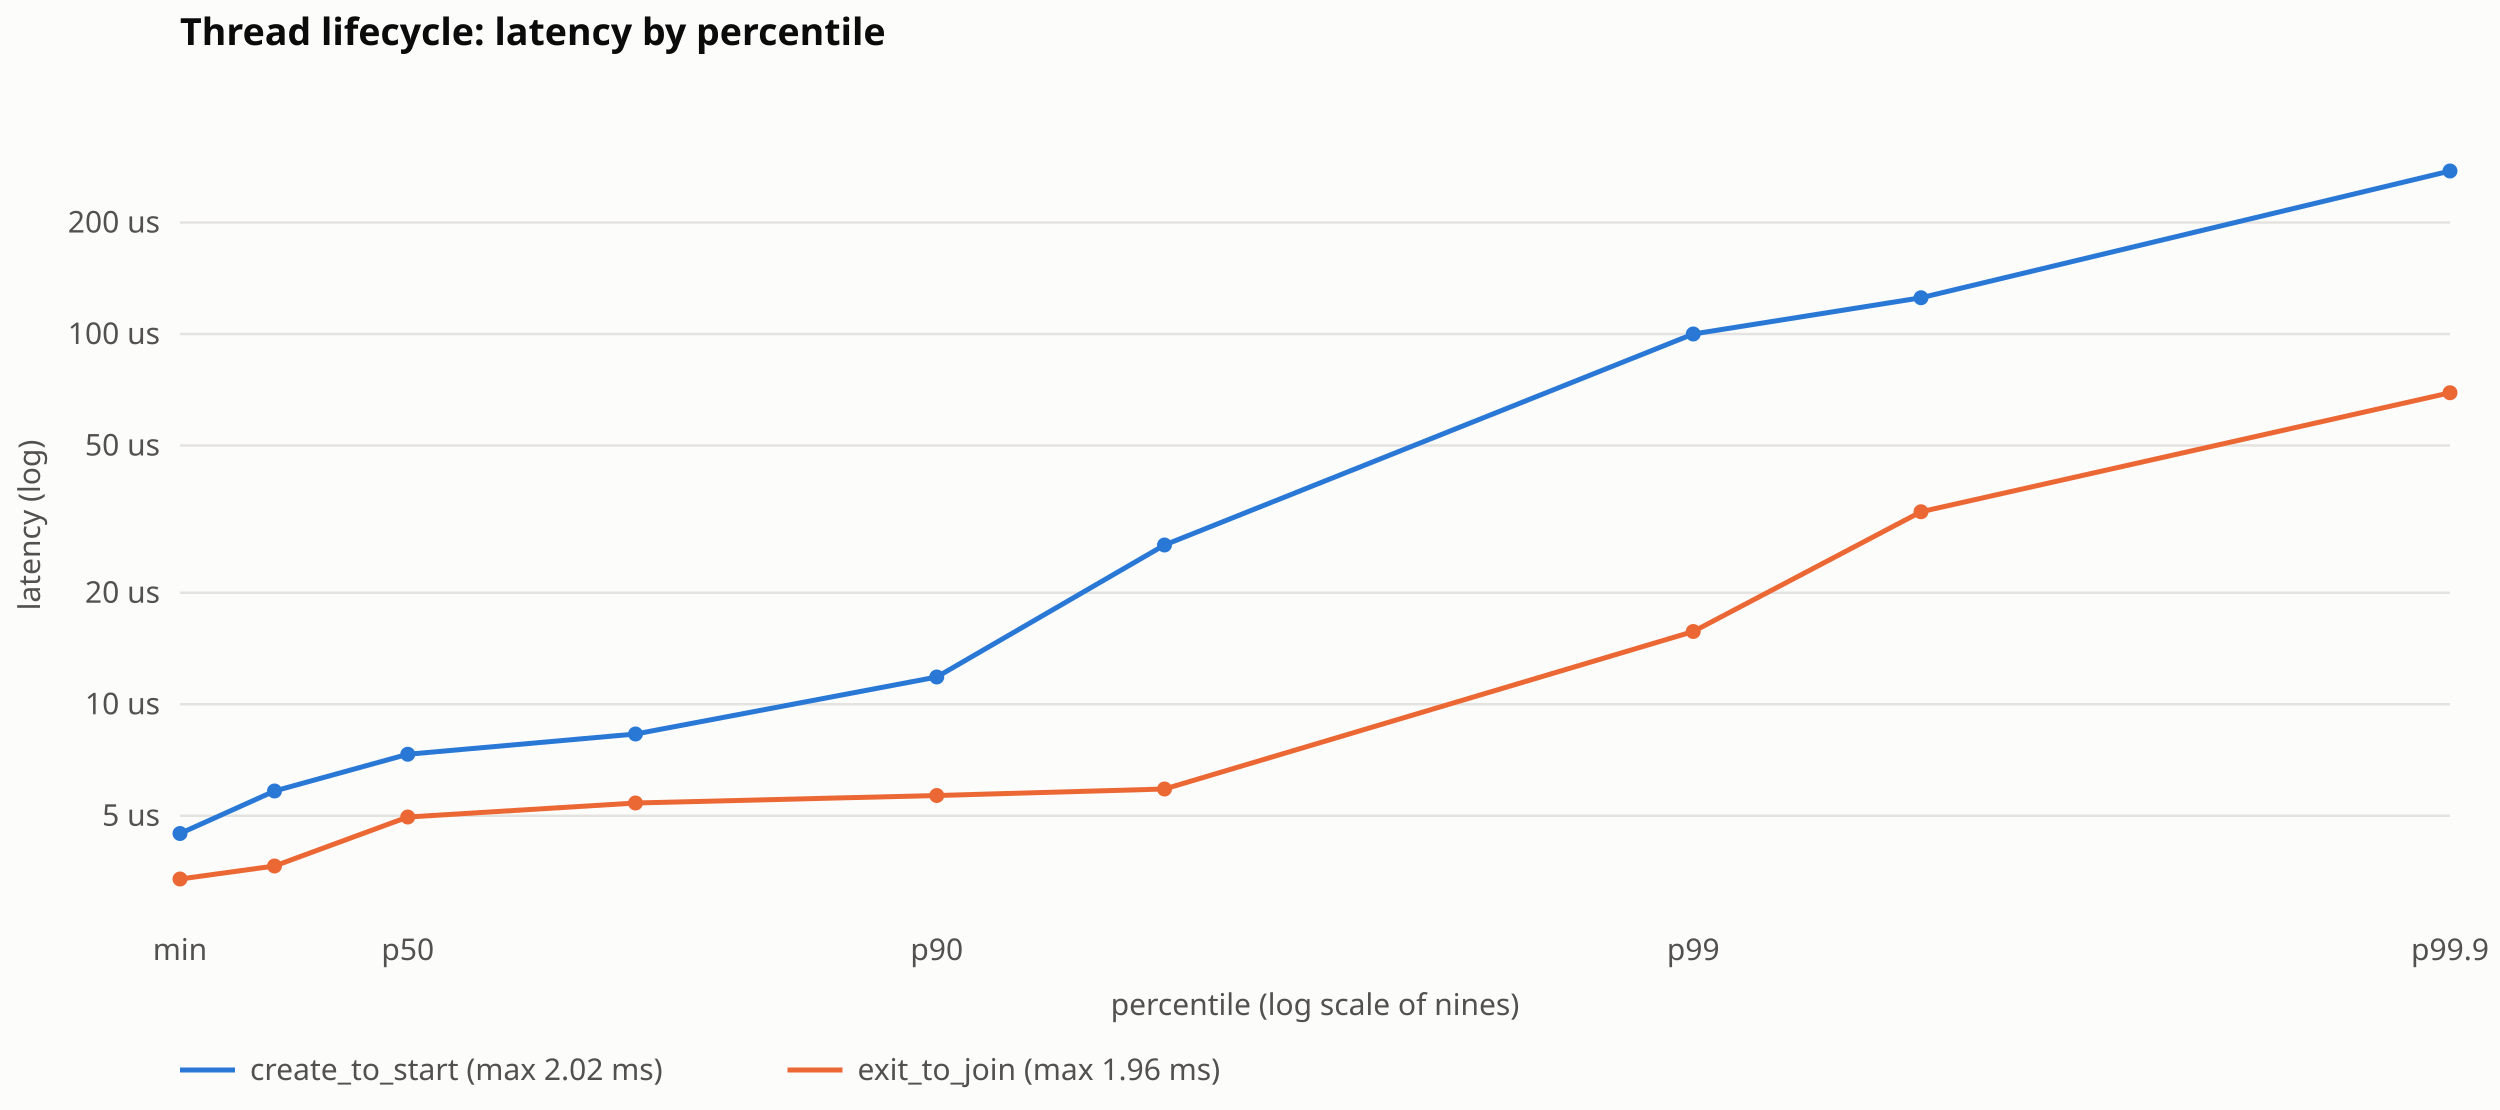
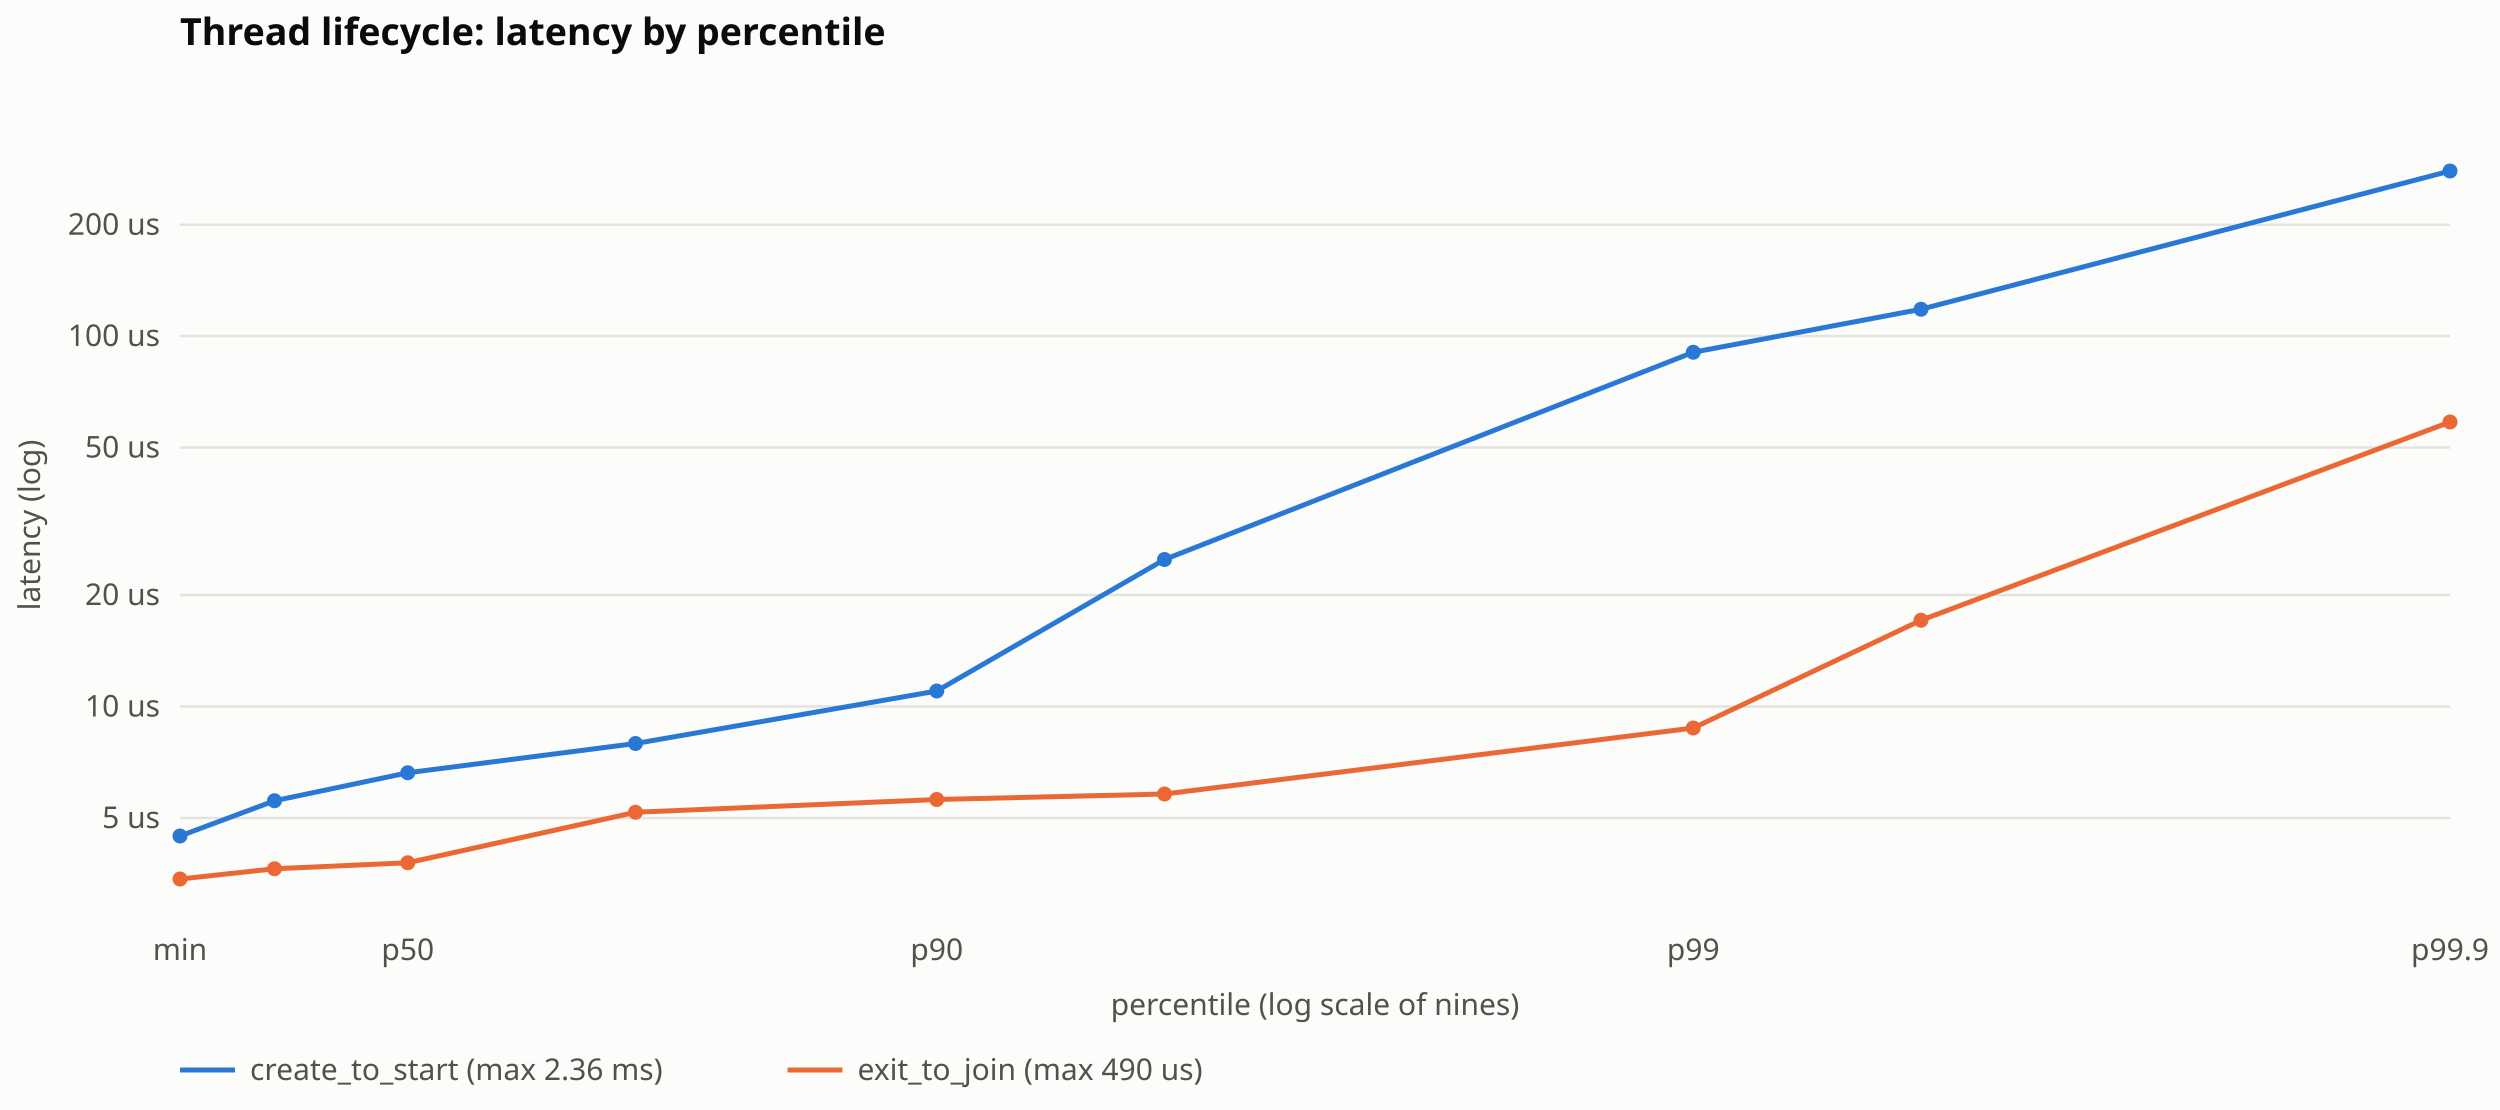
<svg xmlns="http://www.w3.org/2000/svg" viewBox="0 0 1000 444" role="img" aria-label="Thread lifecycle: latency by percentile">
  <style>
  .bg{fill:#fcfcfb} .ax{fill:#52514e;font:12px system-ui,sans-serif} .title{fill:#0b0b0b;font:600 15px system-ui,sans-serif}
  .grid{stroke:#e4e3df} .zone-a{fill:#f3f2ef} .zone-b{fill:#fcfcfb} .marker{stroke:#8a8984}
  .zlabel{fill:#8a8984;font:600 12px system-ui,sans-serif} .hit{fill:transparent}
  .s1{stroke:#2a78d6} .s2{stroke:#eb6834} .s3{stroke:#1baf7a} .s4{stroke:#6250d6} .s5{stroke:#e87ba4}
  .f1{fill:#2a78d6} .f2{fill:#eb6834} .f3{fill:#1baf7a} .f4{fill:#6250d6} .f5{fill:#e87ba4}
</style>
  <rect class="bg" width="1000" height="444" />
  <text class="title" x="72" y="18">Thread lifecycle: latency by percentile</text>
  <g transform="translate(0,24)">
-     <line class="grid" x1="72" x2="980" y1="302.3" y2="302.3" />
-     <text class="ax" x="64" y="306.3" text-anchor="end">5 us</text>
-     <line class="grid" x1="72" x2="980" y1="257.7" y2="257.7" />
-     <text class="ax" x="64" y="261.7" text-anchor="end">10 us</text>
-     <line class="grid" x1="72" x2="980" y1="213.1" y2="213.1" />
-     <text class="ax" x="64" y="217.1" text-anchor="end">20 us</text>
-     <line class="grid" x1="72" x2="980" y1="154.2" y2="154.2" />
-     <text class="ax" x="64" y="158.2" text-anchor="end">50 us</text>
-     <line class="grid" x1="72" x2="980" y1="109.6" y2="109.6" />
-     <text class="ax" x="64" y="113.6" text-anchor="end">100 us</text>
-     <line class="grid" x1="72" x2="980" y1="65.0" y2="65.0" />
-     <text class="ax" x="64" y="69.0" text-anchor="end">200 us</text>
+     <line class="grid" x1="72" x2="980" y1="303.2" y2="303.2" />
+     <text class="ax" x="64" y="307.2" text-anchor="end">5 us</text>
+     <line class="grid" x1="72" x2="980" y1="258.6" y2="258.6" />
+     <text class="ax" x="64" y="262.6" text-anchor="end">10 us</text>
+     <line class="grid" x1="72" x2="980" y1="214.0" y2="214.0" />
+     <text class="ax" x="64" y="218.0" text-anchor="end">20 us</text>
+     <line class="grid" x1="72" x2="980" y1="155.0" y2="155.0" />
+     <text class="ax" x="64" y="159.0" text-anchor="end">50 us</text>
+     <line class="grid" x1="72" x2="980" y1="110.4" y2="110.4" />
+     <text class="ax" x="64" y="114.4" text-anchor="end">100 us</text>
+     <line class="grid" x1="72" x2="980" y1="65.9" y2="65.9" />
+     <text class="ax" x="64" y="69.9" text-anchor="end">200 us</text>
    <text class="ax" x="72.0" y="360" text-anchor="middle">min</text>
    <text class="ax" x="163.1" y="360" text-anchor="middle">p50</text>
    <text class="ax" x="374.7" y="360" text-anchor="middle">p90</text>
    <text class="ax" x="677.3" y="360" text-anchor="middle">p99</text>
    <text class="ax" x="980.0" y="360" text-anchor="middle">p99.9</text>
    <text class="ax" x="526.0" y="382" text-anchor="middle">percentile (log scale of nines)</text>
    <text class="ax" x="16" y="186.0" transform="rotate(-90 16 186.0)" text-anchor="middle">latency (log)</text>
-     <polyline class="s1" fill="none" stroke-width="2" stroke-linejoin="round" points="72.0,309.4 109.8,292.4 163.1,277.7 254.2,269.6 374.7,246.8 465.8,194.0 677.3,109.6 768.4,95.1 980.0,44.4" />
-     <circle class="f1" cx="72.0" cy="309.4" r="3" />
-     <circle class="f1" cx="109.8" cy="292.4" r="3" />
-     <circle class="f1" cx="163.1" cy="277.7" r="3" />
-     <circle class="f1" cx="254.2" cy="269.6" r="3" />
-     <circle class="f1" cx="374.7" cy="246.8" r="3" />
-     <circle class="f1" cx="465.8" cy="194.0" r="3" />
-     <circle class="f1" cx="677.3" cy="109.6" r="3" />
-     <circle class="f1" cx="768.4" cy="95.1" r="3" />
+     <polyline class="s1" fill="none" stroke-width="2" stroke-linejoin="round" points="72.0,310.4 109.8,296.3 163.1,285.1 254.2,273.4 374.7,252.4 465.8,199.8 677.3,116.9 768.4,99.7 980.0,44.4" />
+     <circle class="f1" cx="72.0" cy="310.4" r="3" />
+     <circle class="f1" cx="109.8" cy="296.3" r="3" />
+     <circle class="f1" cx="163.1" cy="285.1" r="3" />
+     <circle class="f1" cx="254.2" cy="273.4" r="3" />
+     <circle class="f1" cx="374.7" cy="252.4" r="3" />
+     <circle class="f1" cx="465.8" cy="199.8" r="3" />
+     <circle class="f1" cx="677.3" cy="116.9" r="3" />
+     <circle class="f1" cx="768.4" cy="99.7" r="3" />
    <circle class="f1" cx="980.0" cy="44.4" r="3" />
-     <polyline class="s2" fill="none" stroke-width="2" stroke-linejoin="round" points="72.0,327.6 109.8,322.4 163.1,302.8 254.2,297.2 374.7,294.2 465.8,291.6 677.3,228.6 768.4,180.7 980.0,133.1" />
+     <polyline class="s2" fill="none" stroke-width="2" stroke-linejoin="round" points="72.0,327.6 109.8,323.5 163.1,321.1 254.2,300.9 374.7,295.8 465.8,293.6 677.3,267.2 768.4,224.1 980.0,144.8" />
    <circle class="f2" cx="72.0" cy="327.6" r="3" />
-     <circle class="f2" cx="109.8" cy="322.4" r="3" />
-     <circle class="f2" cx="163.1" cy="302.8" r="3" />
-     <circle class="f2" cx="254.2" cy="297.2" r="3" />
-     <circle class="f2" cx="374.7" cy="294.2" r="3" />
-     <circle class="f2" cx="465.8" cy="291.6" r="3" />
-     <circle class="f2" cx="677.3" cy="228.6" r="3" />
-     <circle class="f2" cx="768.4" cy="180.7" r="3" />
-     <circle class="f2" cx="980.0" cy="133.1" r="3" />
+     <circle class="f2" cx="109.8" cy="323.5" r="3" />
+     <circle class="f2" cx="163.1" cy="321.1" r="3" />
+     <circle class="f2" cx="254.2" cy="300.9" r="3" />
+     <circle class="f2" cx="374.7" cy="295.8" r="3" />
+     <circle class="f2" cx="465.8" cy="293.6" r="3" />
+     <circle class="f2" cx="677.3" cy="267.2" r="3" />
+     <circle class="f2" cx="768.4" cy="224.1" r="3" />
+     <circle class="f2" cx="980.0" cy="144.8" r="3" />
    <line class="s1" stroke-width="2" x1="72" x2="94" y1="404" y2="404" />
-     <text class="ax" x="100" y="408">create_to_start (max 2.02 ms)</text>
+     <text class="ax" x="100" y="408">create_to_start (max 2.36 ms)</text>
    <line class="s2" stroke-width="2" x1="315" x2="337" y1="404" y2="404" />
-     <text class="ax" x="343" y="408">exit_to_join (max 1.96 ms)</text>
+     <text class="ax" x="343" y="408">exit_to_join (max 490 us)</text>
  </g>
</svg>
